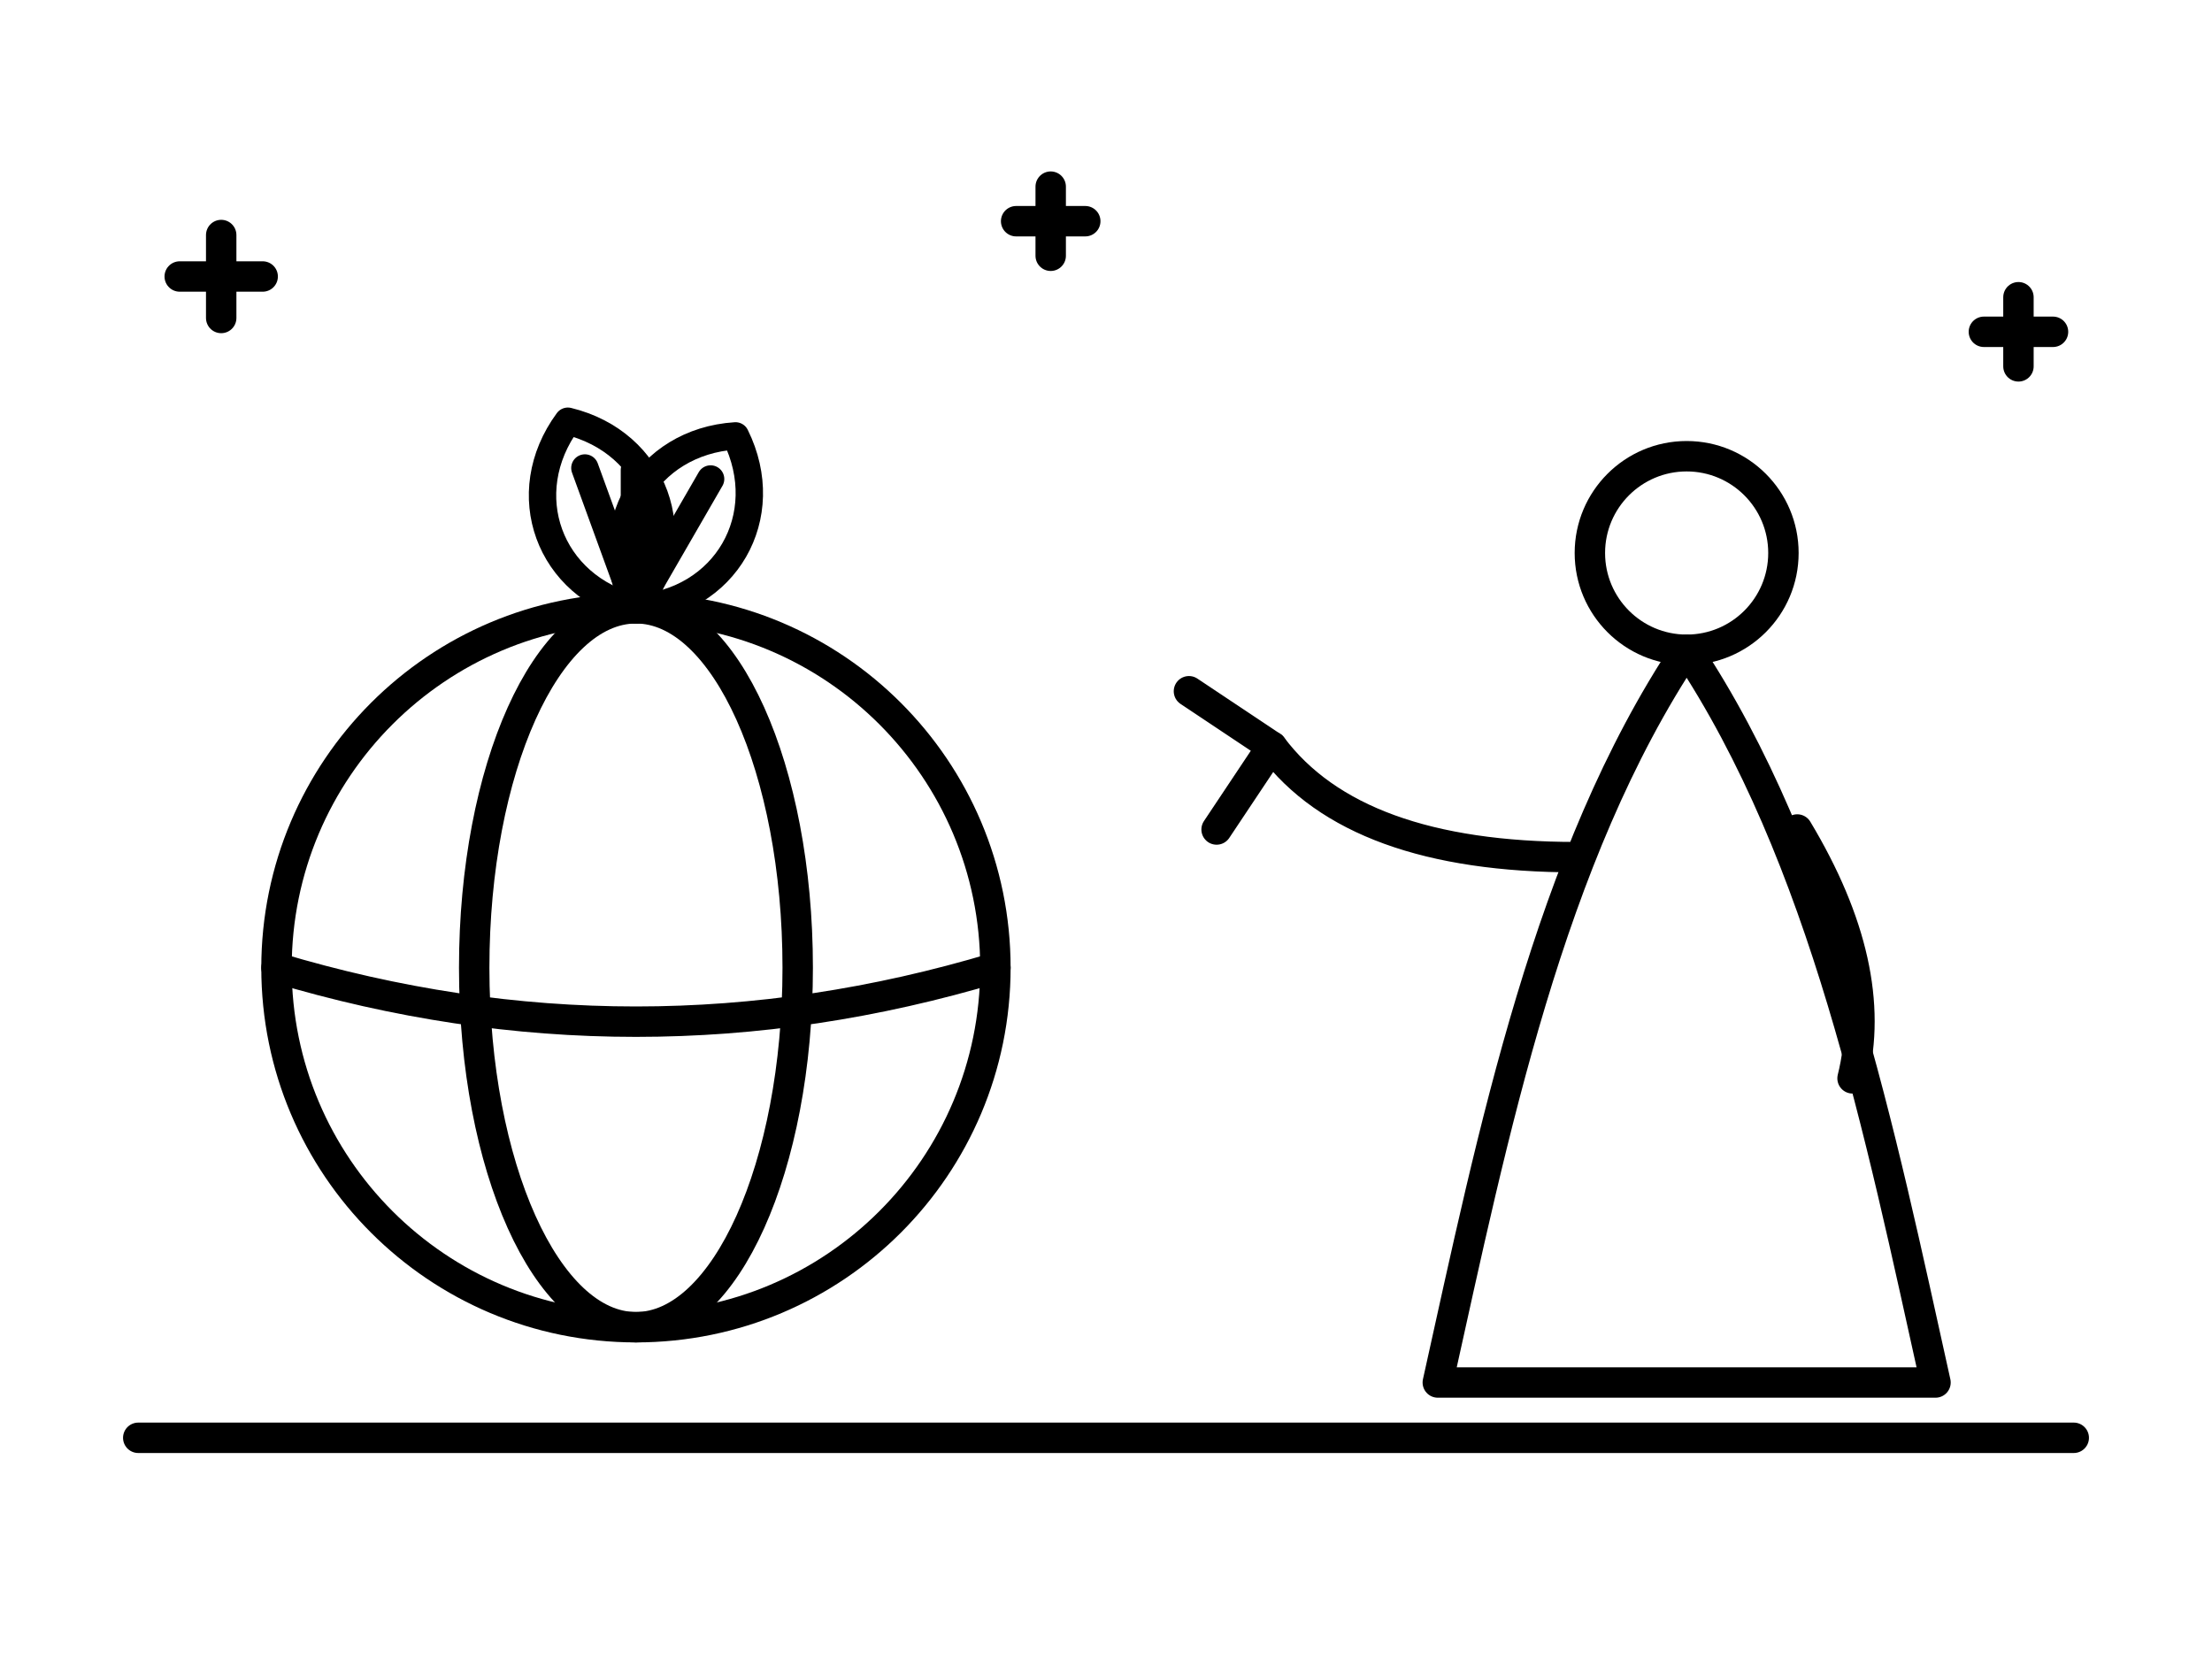
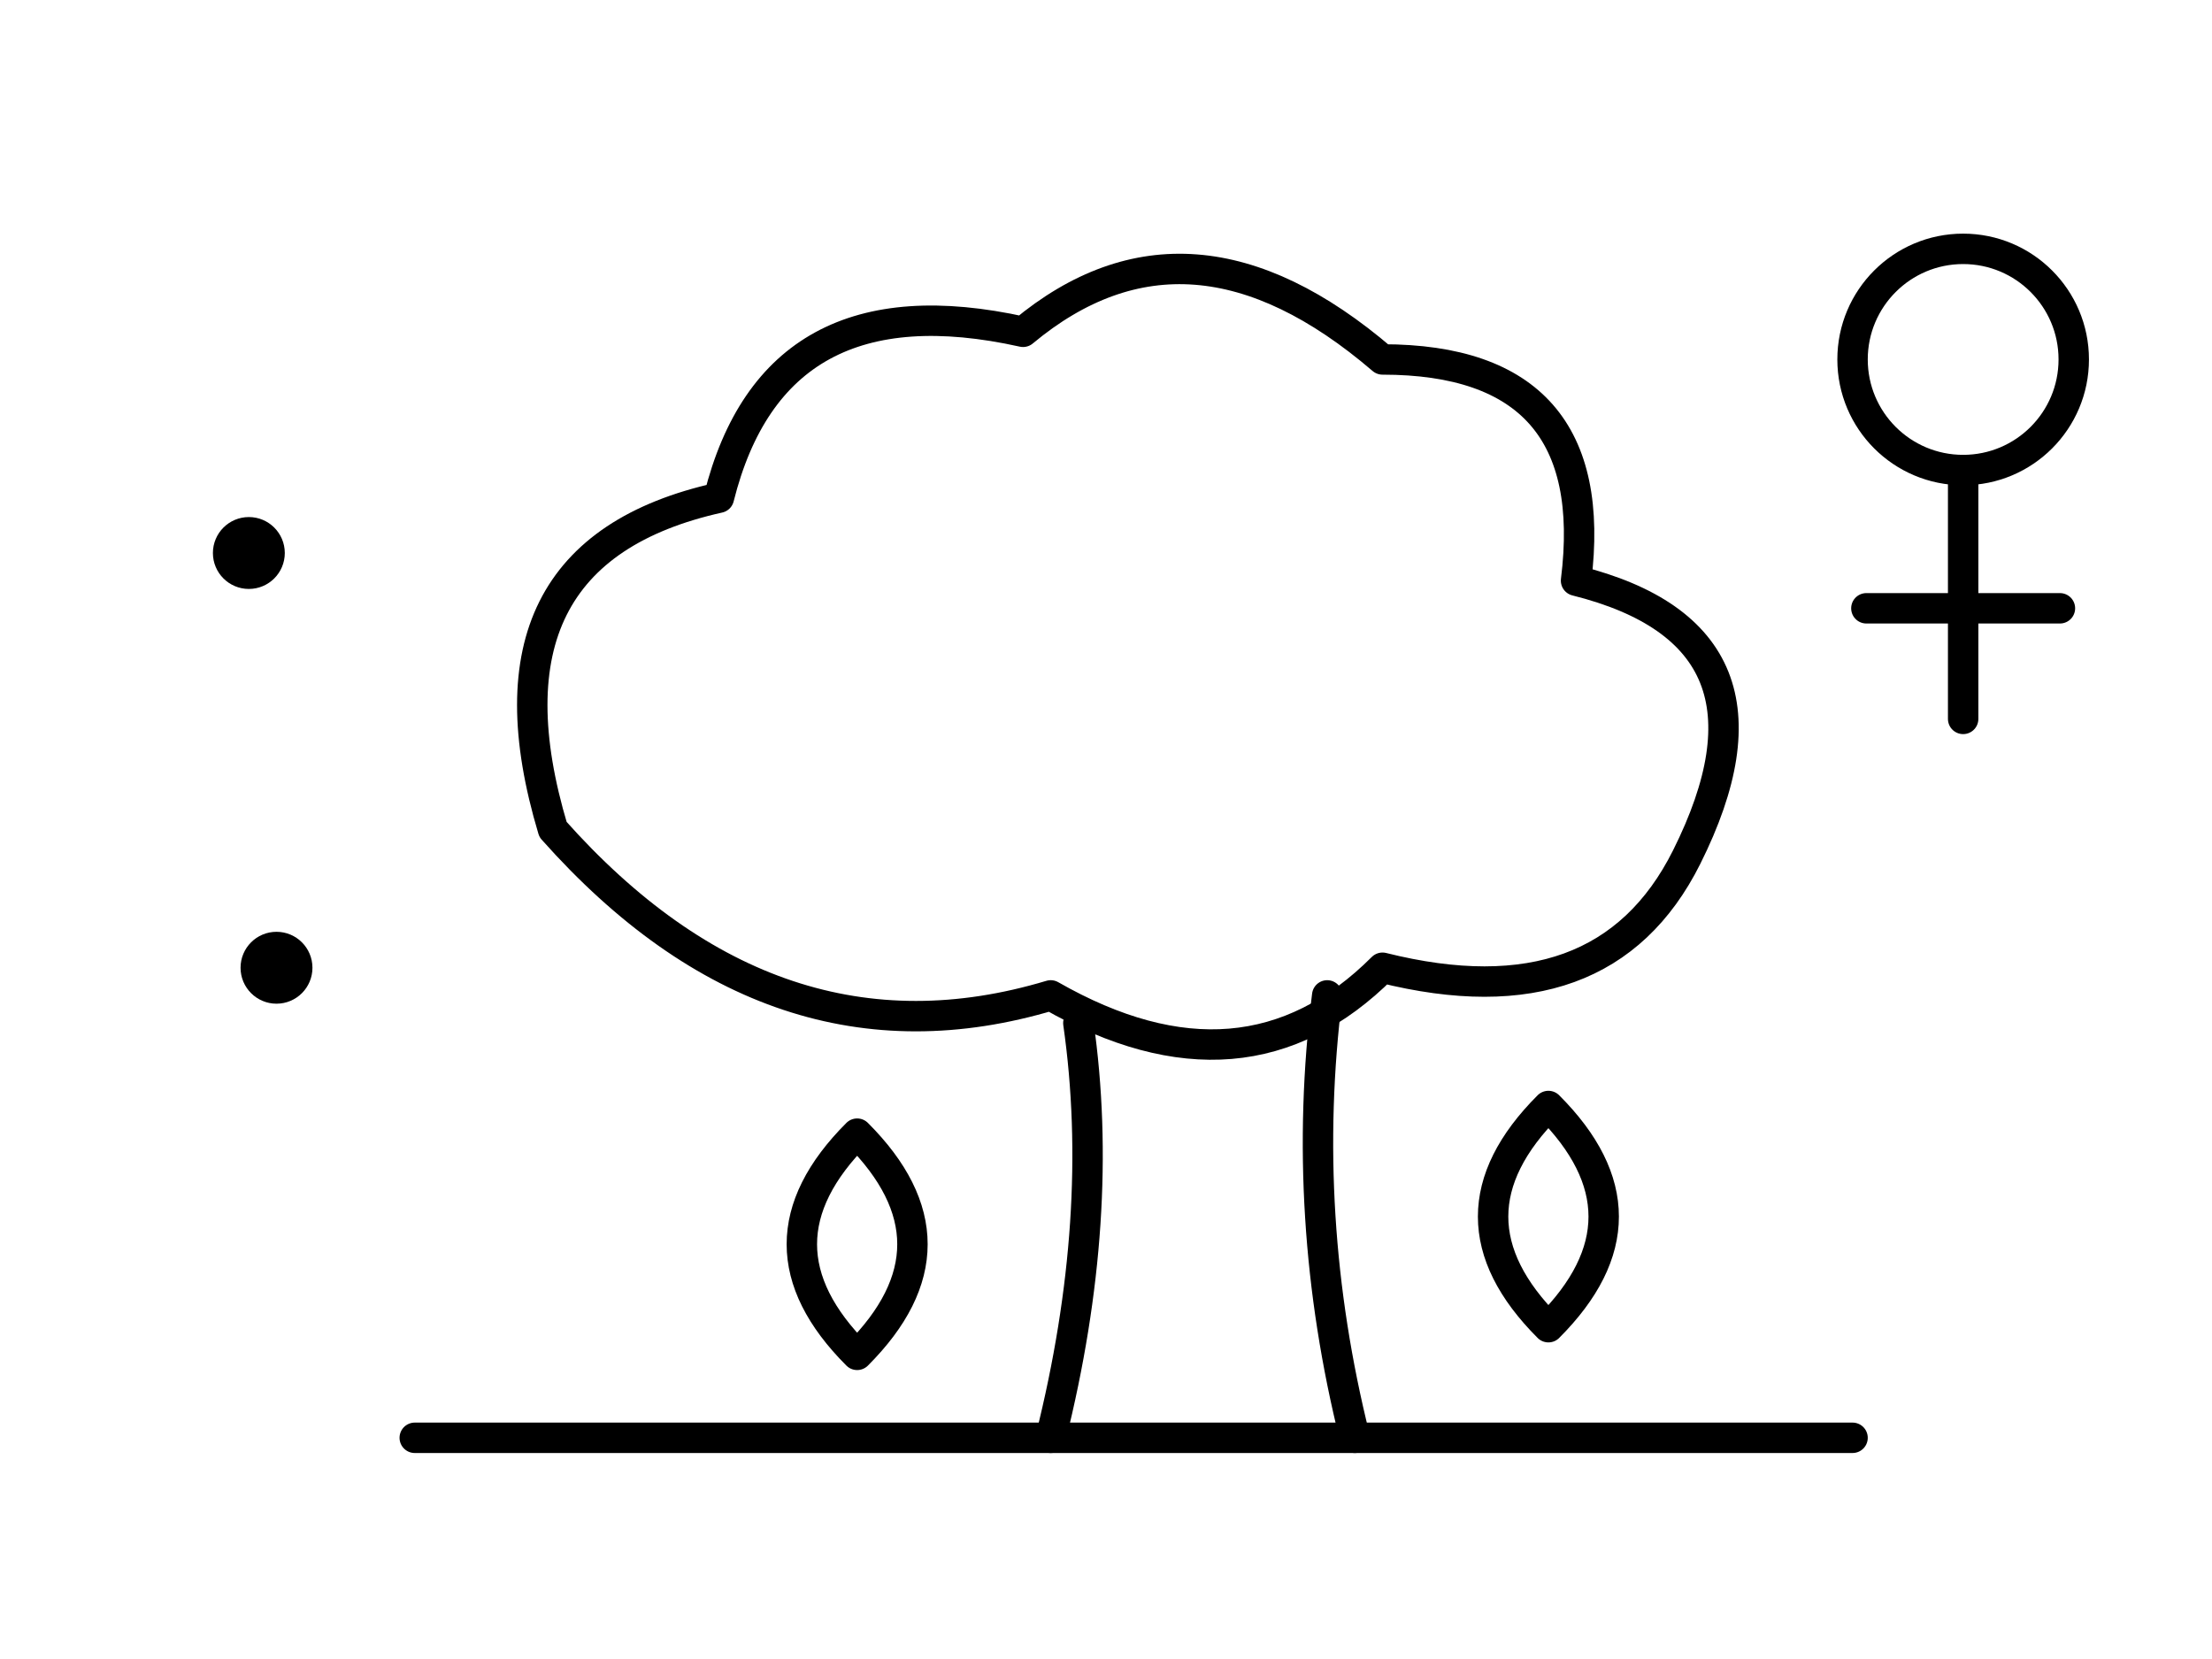
<svg xmlns="http://www.w3.org/2000/svg" viewBox="0 0 160 120" fill="none" stroke="#000" stroke-width="2.2" stroke-linecap="round" stroke-linejoin="round">
-   <circle cx="46" cy="70" r="26" />
-   <path d="M46 44A11.7 26 0 0 1 46 96A11.7 26 0 0 1 46 44M20 70Q46 77.8 72 70" />
-   <g transform="translate(46 44) rotate(-20) scale(0.9)">
-     <path d="M0 0C-6-4-6-12 0-16C6-12 6-4 0 0M0 0V-12" />
-   </g>
-   <g transform="translate(46 44) rotate(30) scale(0.9)">
-     <path d="M0 0C-6-4-6-12 0-16C6-12 6-4 0 0M0 0V-12" />
-   </g>
-   <path d="M46 44V34" />
-   <circle cx="122" cy="40" r="7" />
-   <path d="M122 47C112 62 108 82 104 100H140C136 82 132 62 122 47Z" />
-   <path d="M114 62Q98 62 92 54M130 60Q136 70 134 78" />
-   <path d="M92 54l-6-4M92 54l-4 6" />
-   <path d="M13 20H19M16 17V23" />
-   <path d="M143.5 24H148.5M146 21.5V26.5" />
-   <path d="M73.5 16H78.5M76 13.5V18.5" />
-   <path d="M10 104H150" />
+   <path d="M40 60 Q34 40 52 36 Q56 20 74 24 Q86 14 100 26 Q116 26 114 42 Q130 46 122 62 Q116 74 100 70 Q90 80 76 72 Q56 78 40 60 Z" />
+   <path d="M78 74 Q80 88 76 104 M96 72 Q94 88 98 104" />
+   <path d="M30 104 L134 104" />
+   <circle cx="142" cy="26" r="8" />
+   <path d="M142 34 L142 52 M135 44 L149 44" />
+   <path d="M62 98 Q54 90 62 82 Q70 90 62 98 Z" />
+   <path d="M112 96 Q120 88 112 80 Q104 88 112 96 Z" />
+   <circle cx="20" cy="70" r="1.5" fill="#000" />
+   <circle cx="18" cy="40" r="1.5" fill="#000" />
</svg>
